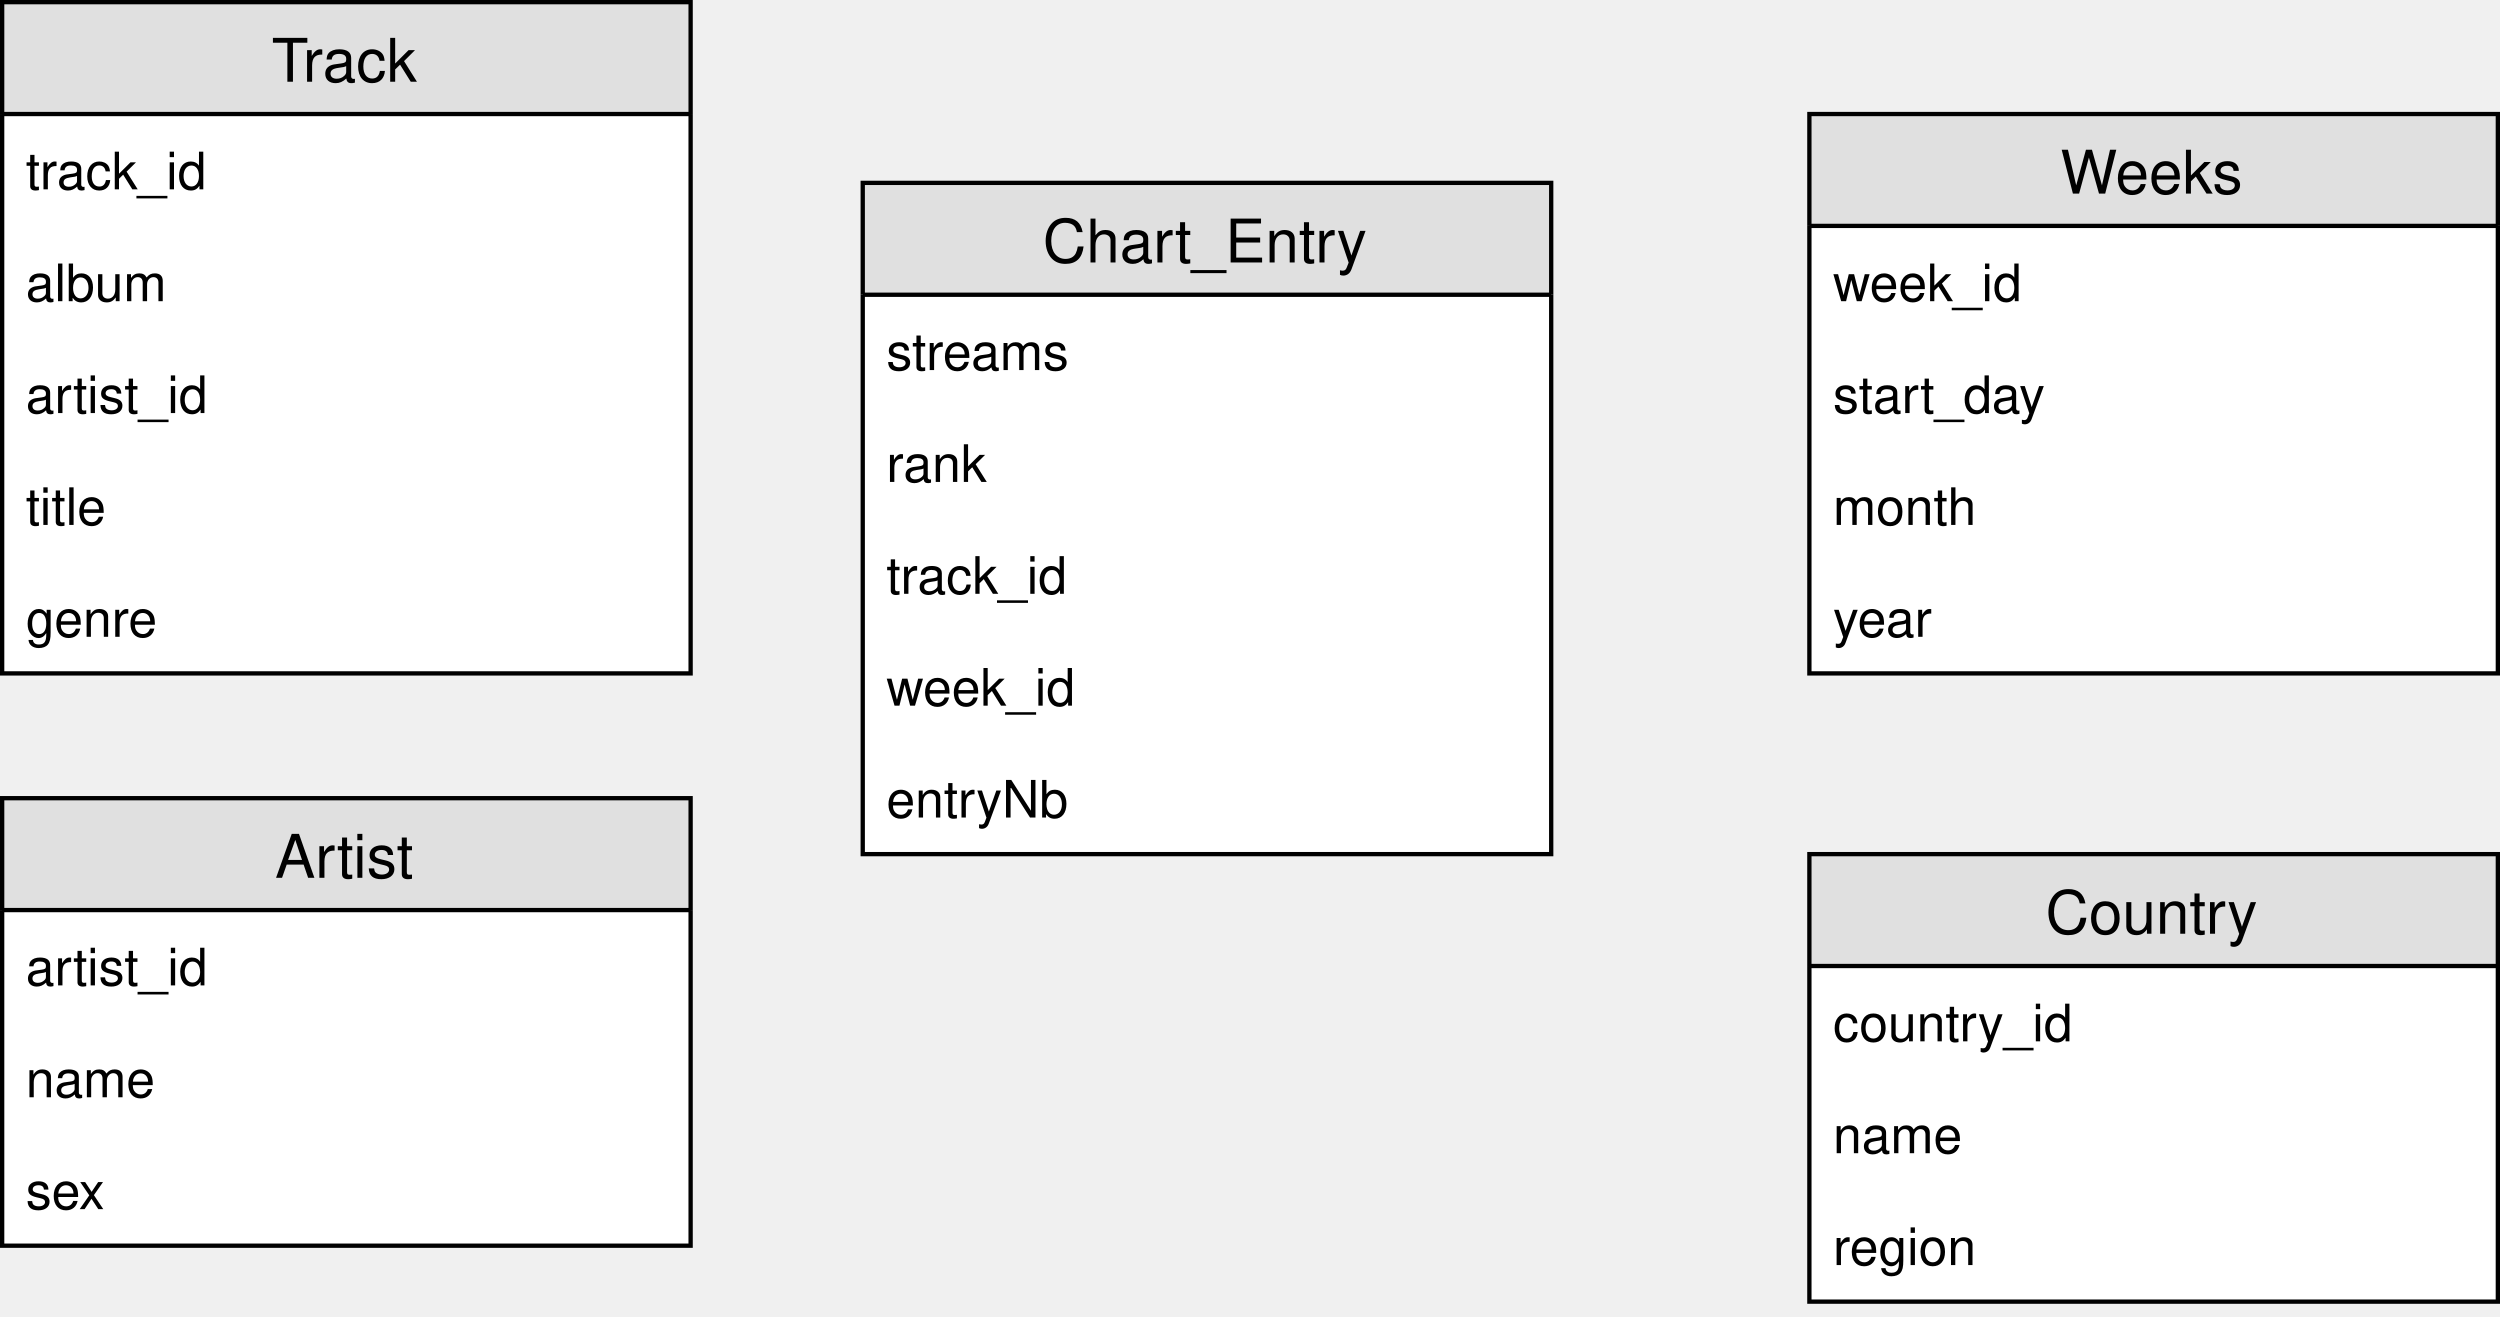
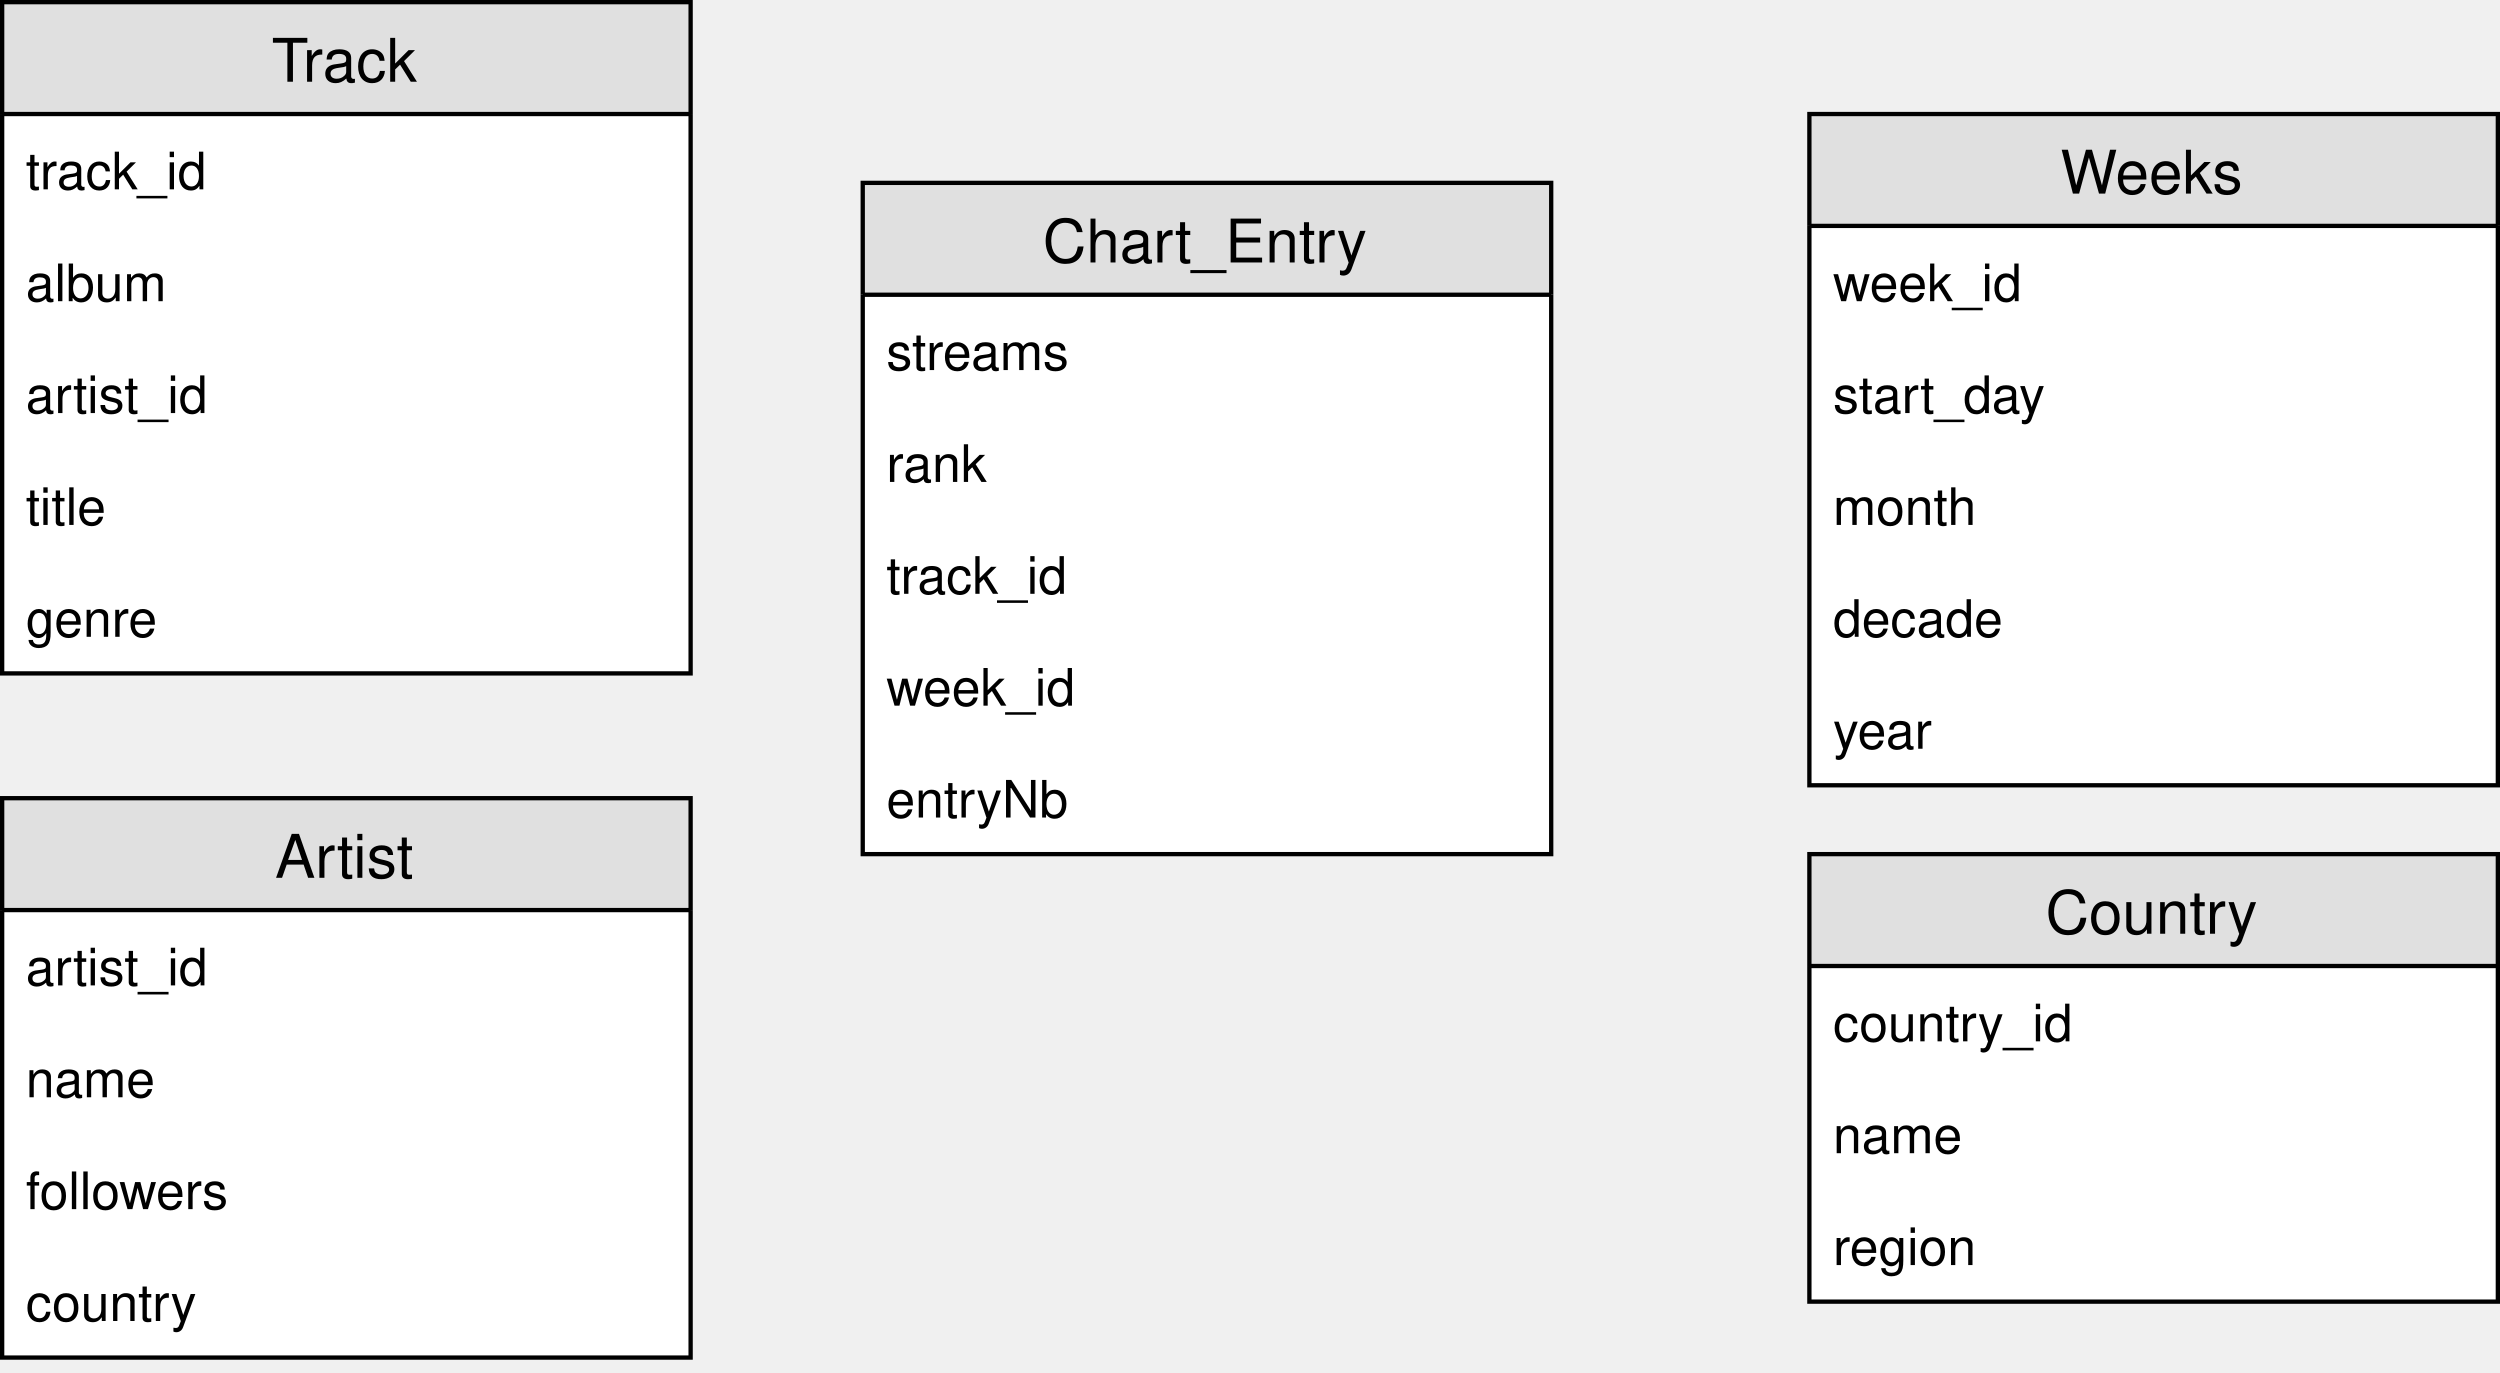
- <svg xmlns="http://www.w3.org/2000/svg" style="background-color: rgb(255, 255, 255);" width="581px" height="306px" version="1.1" content="&lt;mxfile userAgent=&quot;Mozilla/5.0 (X11; Fedora; Linux x86_64; rv:62.0) Gecko/20100101 Firefox/62.0&quot; version=&quot;9.2.7&quot; editor=&quot;www.draw.io&quot; type=&quot;github&quot;&gt;&lt;diagram id=&quot;e2269ea3-040d-83cb-7f45-5c91fdbb1221&quot; name=&quot;Page-1&quot;&gt;7ZpRb9sgEIB/TV4nY8dJ87h47frQTtM6qY8VsYmNgiHCpEn663fYOI5LKiE1cyKVNFLDAYa77+DO2KMoKXc/JV4XjyIjbBQG2W4U/RiFIRqHE/inJftGMg1mjSCXNDONOsETfSNGGBjphmak6jVUQjBF131hKjgnqerJsJRi22+2FKw/6hrnxBI8pZjZ0meaqaKR3oTTTn5PaF60I6OJ0W+B01UuxYab8UZhtKw/TXWJ22sZRasCZ2J7JIpuR1EihVDNr3KXEKZt25qt6Xf3Qe1h3pJw5dJh3HR4xWxjVE8KLNXLLVdyb6ao9q1Zqi0tGeZQmi8FV0+mJoByWlCWPeC92OhxKwV2aEvzQkj6Bu0xgyoEAqiWylAHV4GrUcYSwYSsx4lIoP96PZ/0Fc1YklTQ93erJHonesS7XsMHXKl2loIxvK7oop637lhimVM+F0qJ0jRqtbzrT8pwjOaY0ZyDLIWxiGxt0WiDxlA2NiVSkd2HXNCBNqwiIkpSGzwwHaKxcRCzgMLYlLedO6KJkRXHrhibpYfNEsgP1+7cAH4YTzjtFbHlFZWSBJeV5RGgoaqBSrEirbG4aFzkyH5GVK1xSnn+QJZ6uuNO8sdooEUCLLdk9aooaJYRrkkKhRVeHNxtLShXtYbxHL5giCT4Fo9imFMCZdSV4aubS5UIDtPEtAZAwCe2RPtFj17oSm98ml5La+IGKzwDq4nFSmK+8qCcQMXhcKBuLFCgZLp6gXoPywXW9GY4WCdobQnxsJxhoWA8HK2pBYvo/OXXwsNygxU5ZhfngDWzYP3V+6BPNi+WbKL3yWbguNOeJdls7/l8YPyY3+xq0k0UWbQwW2xKj8oJ1ZAJJ7JzGNgJaaX8ynLFNWTKiZC9D1IFhvoCqHT5DpeUabvfE/ZKFE2xqTgKi0H9OQqLrNZqnkucUdI1NaqfwQMGzWNRaLlATrj8Ei5wDlZDprHIPjr9Xu+uPpG9mkQ2mkWOiWy7yj/lEfaxqY+3FsDrOTlF9tEpx6XfbB1RDZrK2ic8Fczck3IiNWgWax/vJGLjnyZeNC7Gk35cHAeO2+xZ4mJoH/CkjUv4wHhE8HrOeEL7TtQHRndUQwbG0L5jlCSngntYbrAGfahon50+E7Ky36rwkfFSkTGMHI97DmcNn3II+wzBP2Xu42vWzHWExVOvRemX5TJsJ7ee1+Vjo31/X4JKhWflxmrQ0Gjf4O8Jlh6VG6r/+ZQCit37yHXd0Uvf0e0/&lt;/diagram&gt;&lt;/mxfile&gt;" resource="https://www.draw.io/?mode=github#HAlexChanson%2FDW%2Fmaster%2Ffigures%2FER1.svg">
+ <svg xmlns="http://www.w3.org/2000/svg" style="background-color: rgb(255, 255, 255);" width="581px" height="319px" version="1.1" content="&lt;mxfile userAgent=&quot;Mozilla/5.0 (X11; Fedora; Linux x86_64; rv:62.0) Gecko/20100101 Firefox/62.0&quot; version=&quot;9.2.9&quot; editor=&quot;www.draw.io&quot; type=&quot;github&quot;&gt;&lt;diagram id=&quot;e2269ea3-040d-83cb-7f45-5c91fdbb1221&quot; name=&quot;Page-1&quot;&gt;7Vvfc6IwEP5rfL0hoLZ9rFx/PLQ3N9eb6WMnwgoZQ+KEWLV//S0QVBo6R0ePMgfqjGaTkOx+u8nHEkeen2zvFF3FjzIEPnKdcDvyvo9cl4zdKX5lkl0huXCuCkGkWGgaHQRP7A2M0DHSNQshrTTUUnLNVlVhIIWAQFdkVCm5qTZbSF4ddUUjsARPAeW29JmFOi6kl+7FQX4PLIrLkcnU6DenwTJSci3MeCPXW+Svojqh5bWMomlMQ7k5Enk3I89XUuriV7L1gWe2Lc1W9Lv9oHY/bwVCN+kwLjq8Ur42qvsxVfrlRmi1M1PUu9Is6YYlnAoszRZS6CdT42A5iBkPH+hOrrNxU412KEuzWCr2hu0pxyqCAqxW2qCOroJXY5z7kkuVj+OBk70rPZ+yK5qxFKTY92epJHkneqTbSsMHmupylpJzukrZPJ931jGhKmJiJrWWiWlUanlbnZTB0ZtRziKBsgDHAlXaotCGjLFsg2BweQWlYXskMqDcgUwgN7hjar2xcRATQO7ElDcHdyRTI4uPXXFiQo+aEIj21z64Af4wnlDvFRPLK1KtgCap5RGojs4BVXIJpbGELFzkyH5GlK5owET0AItsuuOD5JfRIBNJNNOC51ERszAEkSEpNdV0vne3lWRC5xpOZvhBQ/jOt8lognPysUwOZfxkzZX2pcBpUpZjAugTG8j8ooKeW4veuDF6JVrTZmC5Z8BqamGlqFgOQDUCauK2B9SlBRQqGSxfsH4AqwlYF5ftgVWD1gZgAKsxWMQZt4fWhQUWZPzlx3wAqxlYXkN2cQ6wriywfmfr4EA2v4xskvdk02m40p6FbJb3fMPGqKsB0km6STwLLcrn62SAqnOEk9gcBldCluohsrpIOQmx4NJMo6F6AFVWvqUJ45nd74G/gmYBNRVH26KTv462RZ5rNYsUDRkcmhrVz+ABrfJY4louEIFQvXCBc2DVJo0ldur0Ol9dByLbGSLrXXkNiWzpOSd5hJ027fl+SzqdOSV26lTQpKeL7eehapPK1iQNFrgoyQ2oHj2TsLCpg7AbXNbOyAVyXftM8b9F67Toapd32uHlfwDXQGbaIjOTaZXMjJ2Ge+PedU5ace2snIng/rKZTifmXDt90GM20+nEnGvf5iuImBQDWN1Ly7l2wvsZYGnTzmFn/Kqd0fUacqWzPK+qOTPX66MB+wDp5rZYd5YtO+EY0p7ei3wer1b3Rjspk6BK8YBV97ZGz75HCCGgIZJOvLq3vd7r1Afc/pKdKaDsxv1+zYGpHVDVH6xOi7F/+ZwJi4fT/3nd0V8svJs/&lt;/diagram&gt;&lt;/mxfile&gt;" resource="https://www.draw.io/?mode=github#HAlexChanson%2FDW%2Fmaster%2Ffigures%2FER1.svg">
  <defs>
    <clipPath id="mx-clip-204-73-152-26-0">
      <rect x="204" y="73" width="152" height="26" />
    </clipPath>
    <clipPath id="mx-clip-204-99-152-26-0">
      <rect x="204" y="99" width="152" height="26" />
    </clipPath>
    <clipPath id="mx-clip-204-125-152-26-0">
      <rect x="204" y="125" width="152" height="26" />
    </clipPath>
    <clipPath id="mx-clip-204-151-152-26-0">
      <rect x="204" y="151" width="152" height="26" />
    </clipPath>
    <clipPath id="mx-clip-204-177-152-26-0">
      <rect x="204" y="177" width="152" height="26" />
    </clipPath>
    <clipPath id="mx-clip-4-31-152-26-0">
      <rect x="4" y="31" width="152" height="26" />
    </clipPath>
    <clipPath id="mx-clip-4-57-152-26-0">
      <rect x="4" y="57" width="152" height="26" />
    </clipPath>
    <clipPath id="mx-clip-4-83-152-26-0">
      <rect x="4" y="83" width="152" height="26" />
    </clipPath>
    <clipPath id="mx-clip-4-109-152-26-0">
      <rect x="4" y="109" width="152" height="26" />
    </clipPath>
    <clipPath id="mx-clip-4-135-152-26-0">
      <rect x="4" y="135" width="152" height="26" />
    </clipPath>
    <clipPath id="mx-clip-4-216-152-26-0">
      <rect x="4" y="216" width="152" height="26" />
    </clipPath>
    <clipPath id="mx-clip-4-242-152-26-0">
      <rect x="4" y="242" width="152" height="26" />
    </clipPath>
    <clipPath id="mx-clip-4-268-152-26-0">
      <rect x="4" y="268" width="152" height="26" />
    </clipPath>
+     <clipPath id="mx-clip-4-294-152-26-0">
+       <rect x="4" y="294" width="152" height="26" />
+     </clipPath>
    <clipPath id="mx-clip-424-229-152-26-0">
      <rect x="424" y="229" width="152" height="26" />
    </clipPath>
    <clipPath id="mx-clip-424-255-152-26-0">
      <rect x="424" y="255" width="152" height="26" />
    </clipPath>
    <clipPath id="mx-clip-424-281-152-26-0">
      <rect x="424" y="281" width="152" height="26" />
    </clipPath>
    <clipPath id="mx-clip-424-57-152-26-0">
      <rect x="424" y="57" width="152" height="26" />
    </clipPath>
    <clipPath id="mx-clip-424-83-152-26-0">
      <rect x="424" y="83" width="152" height="26" />
    </clipPath>
    <clipPath id="mx-clip-424-109-152-26-0">
      <rect x="424" y="109" width="152" height="26" />
    </clipPath>
    <clipPath id="mx-clip-424-135-152-26-0">
      <rect x="424" y="135" width="152" height="26" />
+     </clipPath>
+     <clipPath id="mx-clip-424-161-152-26-0">
+       <rect x="424" y="161" width="152" height="26" />
    </clipPath>
  </defs>
  <g transform="translate(0.5,0.5)">
    <path d="M 200 68 L 200 42 L 360 42 L 360 68" fill="#e0e0e0" stroke="#000000" stroke-miterlimit="10" pointer-events="none" />
    <path d="M 200 68 L 200 198 L 360 198 L 360 68" fill="#ffffff" stroke="#000000" stroke-miterlimit="10" pointer-events="none" />
    <path d="M 200 68 L 360 68" fill="none" stroke="#000000" stroke-miterlimit="10" pointer-events="none" />
    <g fill="#000000" font-family="Helvetica" text-anchor="middle" font-size="14px">
      <text x="279.5" y="60.5">Chart_Entry</text>
    </g>
    <g fill="#000000" font-family="Helvetica" clip-path="url(#mx-clip-204-73-152-26-0)" font-size="12px">
      <text x="205.5" y="85.5">streams</text>
    </g>
    <g fill="#000000" font-family="Helvetica" clip-path="url(#mx-clip-204-99-152-26-0)" font-size="12px">
      <text x="205.5" y="111.5">rank</text>
    </g>
    <g fill="#000000" font-family="Helvetica" clip-path="url(#mx-clip-204-125-152-26-0)" font-size="12px">
      <text x="205.5" y="137.5">track_id</text>
    </g>
    <g fill="#000000" font-family="Helvetica" clip-path="url(#mx-clip-204-151-152-26-0)" font-size="12px">
      <text x="205.5" y="163.5">week_id</text>
    </g>
    <g fill="#000000" font-family="Helvetica" clip-path="url(#mx-clip-204-177-152-26-0)" font-size="12px">
      <text x="205.5" y="189.5">entryNb</text>
    </g>
    <path d="M 0 26 L 0 0 L 160 0 L 160 26" fill="#e0e0e0" stroke="#000000" stroke-miterlimit="10" pointer-events="none" />
    <path d="M 0 26 L 0 156 L 160 156 L 160 26" fill="#ffffff" stroke="#000000" stroke-miterlimit="10" pointer-events="none" />
    <path d="M 0 26 L 160 26" fill="none" stroke="#000000" stroke-miterlimit="10" pointer-events="none" />
    <g fill="#000000" font-family="Helvetica" text-anchor="middle" font-size="14px">
      <text x="79.5" y="18.5">Track</text>
    </g>
    <g fill="#000000" font-family="Helvetica" clip-path="url(#mx-clip-4-31-152-26-0)" font-size="12px">
      <text x="5.5" y="43.5">track_id</text>
    </g>
    <g fill="#000000" font-family="Helvetica" clip-path="url(#mx-clip-4-57-152-26-0)" font-size="12px">
      <text x="5.5" y="69.5">album</text>
    </g>
    <g fill="#000000" font-family="Helvetica" clip-path="url(#mx-clip-4-83-152-26-0)" font-size="12px">
      <text x="5.5" y="95.5">artist_id</text>
    </g>
    <g fill="#000000" font-family="Helvetica" clip-path="url(#mx-clip-4-109-152-26-0)" font-size="12px">
      <text x="5.5" y="121.5">title</text>
    </g>
    <g fill="#000000" font-family="Helvetica" clip-path="url(#mx-clip-4-135-152-26-0)" font-size="12px">
      <text x="5.5" y="147.5">genre</text>
    </g>
    <path d="M 0 211 L 0 185 L 160 185 L 160 211" fill="#e0e0e0" stroke="#000000" stroke-miterlimit="10" pointer-events="none" />
-     <path d="M 0 211 L 0 289 L 160 289 L 160 211" fill="#ffffff" stroke="#000000" stroke-miterlimit="10" pointer-events="none" />
+     <path d="M 0 211 L 0 315 L 160 315 L 160 211" fill="#ffffff" stroke="#000000" stroke-miterlimit="10" pointer-events="none" />
    <path d="M 0 211 L 160 211" fill="none" stroke="#000000" stroke-miterlimit="10" pointer-events="none" />
    <g fill="#000000" font-family="Helvetica" text-anchor="middle" font-size="14px">
      <text x="79.5" y="203.5">Artist</text>
    </g>
    <g fill="#000000" font-family="Helvetica" clip-path="url(#mx-clip-4-216-152-26-0)" font-size="12px">
      <text x="5.5" y="228.5">artist_id</text>
    </g>
    <g fill="#000000" font-family="Helvetica" clip-path="url(#mx-clip-4-242-152-26-0)" font-size="12px">
      <text x="5.5" y="254.5">name</text>
    </g>
    <g fill="#000000" font-family="Helvetica" clip-path="url(#mx-clip-4-268-152-26-0)" font-size="12px">
-       <text x="5.5" y="280.5">sex</text>
+       <text x="5.5" y="280.5">followers</text>
+     </g>
+     <g fill="#000000" font-family="Helvetica" clip-path="url(#mx-clip-4-294-152-26-0)" font-size="12px">
+       <text x="5.5" y="306.5">country</text>
    </g>
    <path d="M 420 224 L 420 198 L 580 198 L 580 224" fill="#e0e0e0" stroke="#000000" stroke-miterlimit="10" pointer-events="none" />
    <path d="M 420 224 L 420 302 L 580 302 L 580 224" fill="#ffffff" stroke="#000000" stroke-miterlimit="10" pointer-events="none" />
    <path d="M 420 224 L 580 224" fill="none" stroke="#000000" stroke-miterlimit="10" pointer-events="none" />
    <g fill="#000000" font-family="Helvetica" text-anchor="middle" font-size="14px">
      <text x="499.5" y="216.5">Country</text>
    </g>
    <g fill="#000000" font-family="Helvetica" clip-path="url(#mx-clip-424-229-152-26-0)" font-size="12px">
      <text x="425.5" y="241.5">country_id</text>
    </g>
    <g fill="#000000" font-family="Helvetica" clip-path="url(#mx-clip-424-255-152-26-0)" font-size="12px">
      <text x="425.5" y="267.5">name</text>
    </g>
    <g fill="#000000" font-family="Helvetica" clip-path="url(#mx-clip-424-281-152-26-0)" font-size="12px">
      <text x="425.5" y="293.5">region</text>
    </g>
    <path d="M 420 52 L 420 26 L 580 26 L 580 52" fill="#e0e0e0" stroke="#000000" stroke-miterlimit="10" pointer-events="none" />
-     <path d="M 420 52 L 420 156 L 580 156 L 580 52" fill="#ffffff" stroke="#000000" stroke-miterlimit="10" pointer-events="none" />
+     <path d="M 420 52 L 420 182 L 580 182 L 580 52" fill="#ffffff" stroke="#000000" stroke-miterlimit="10" pointer-events="none" />
    <path d="M 420 52 L 580 52" fill="none" stroke="#000000" stroke-miterlimit="10" pointer-events="none" />
    <g fill="#000000" font-family="Helvetica" text-anchor="middle" font-size="14px">
      <text x="499.5" y="44.5">Weeks</text>
    </g>
    <g fill="#000000" font-family="Helvetica" clip-path="url(#mx-clip-424-57-152-26-0)" font-size="12px">
      <text x="425.5" y="69.5">week_id</text>
    </g>
    <g fill="#000000" font-family="Helvetica" clip-path="url(#mx-clip-424-83-152-26-0)" font-size="12px">
      <text x="425.5" y="95.5">start_day</text>
    </g>
    <g fill="#000000" font-family="Helvetica" clip-path="url(#mx-clip-424-109-152-26-0)" font-size="12px">
      <text x="425.5" y="121.5">month</text>
    </g>
    <g fill="#000000" font-family="Helvetica" clip-path="url(#mx-clip-424-135-152-26-0)" font-size="12px">
-       <text x="425.5" y="147.5">year</text>
+       <text x="425.5" y="147.5">decade</text>
+     </g>
+     <g fill="#000000" font-family="Helvetica" clip-path="url(#mx-clip-424-161-152-26-0)" font-size="12px">
+       <text x="425.5" y="173.5">year</text>
    </g>
  </g>
</svg>
